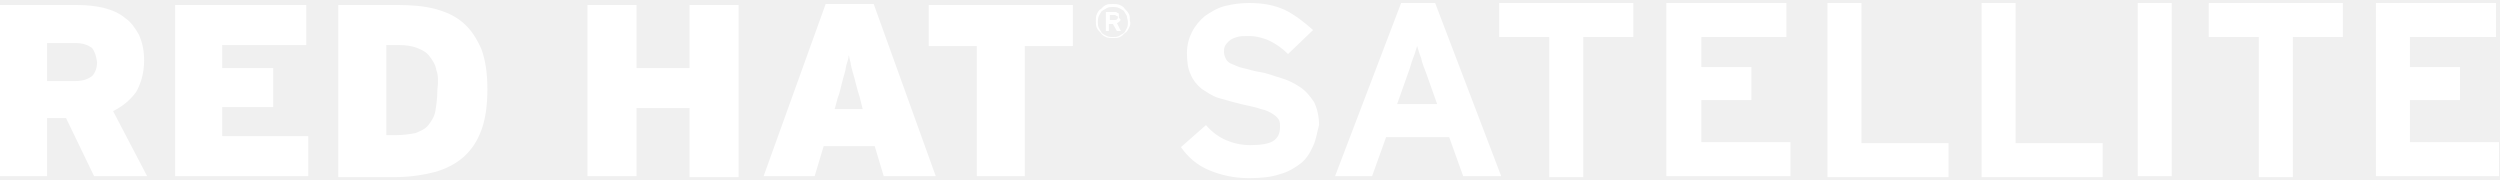
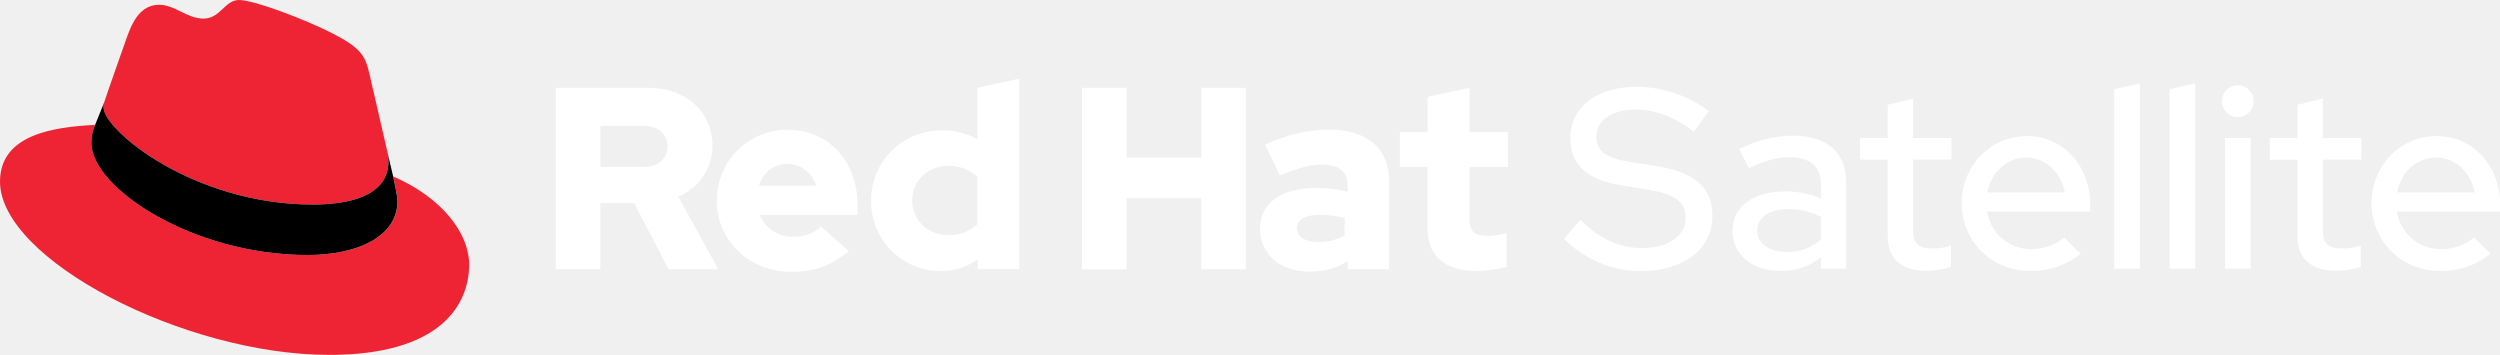
- <svg xmlns="http://www.w3.org/2000/svg" version="1.1" id="Layer_1" x="0px" y="0px" viewBox="0 0 249.8 17.9" style="enable-background:new 0 0 249.8 17.9;" xml:space="preserve">
-   <style type="text/css">
- 	.st0{fill:#FFFFFF;}
- </style>
+ <svg xmlns="http://www.w3.org/2000/svg" id="Logos" viewBox="0 0 1014.38 144">
+   <defs>
+     <style>
+       .cls-1 {
+         fill: #fff;
+       }
+ 
+       .cls-2 {
+         fill: #ee2435;
+       }
+     </style>
+   </defs>
  <g>
    <g>
-       <g>
-         <path class="st0" d="M9.4,17.6l-2.8-5.8H4.7v5.8H0V0.5h7.7c1,0,1.9,0.1,2.7,0.3c0.8,0.2,1.5,0.5,2.1,1c0.6,0.4,1,1,1.4,1.7     C14.2,4.2,14.4,5,14.4,6c0,1.3-0.3,2.3-0.8,3.2c-0.6,0.8-1.3,1.4-2.3,1.9l3.4,6.5H9.4z M9.2,4.8C8.8,4.5,8.3,4.3,7.5,4.3H4.7v3.8     h2.8c0.8,0,1.3-0.2,1.7-0.5c0.3-0.3,0.5-0.8,0.5-1.4C9.6,5.6,9.5,5.2,9.2,4.8z" />
-       </g>
-       <g>
-         <path class="st0" d="M17.5,17.6V0.5h13.1v4h-8.4v2.3h5.1v3.9h-5.1v2.9h8.6v4H17.5z" />
-       </g>
-       <g>
-         <path class="st0" d="M48.1,13c-0.4,1.1-1,2-1.8,2.7c-0.8,0.7-1.8,1.2-2.9,1.5c-1.2,0.3-2.5,0.5-4,0.5h-5.6V0.5h6     c1.3,0,2.6,0.1,3.7,0.4c1.1,0.3,2,0.7,2.8,1.4c0.8,0.7,1.3,1.5,1.8,2.6c0.4,1.1,0.6,2.4,0.6,4C48.7,10.6,48.5,11.9,48.1,13z      M43.6,7c-0.1-0.6-0.4-1-0.7-1.4c-0.3-0.4-0.7-0.6-1.2-0.8c-0.5-0.2-1.1-0.3-1.9-0.3h-1.2v9h1c0.7,0,1.4-0.1,1.9-0.2     c0.5-0.2,1-0.4,1.3-0.8c0.3-0.4,0.6-0.8,0.7-1.4c0.1-0.6,0.2-1.3,0.2-2.1C43.8,8.2,43.8,7.5,43.6,7z" />
-       </g>
-       <g>
-         <path class="st0" d="M68.9,17.6v-6.8h-5.3v6.8h-4.9V0.5h4.9v6.3h5.3V0.5h4.9v17.2H68.9z" />
-       </g>
-       <g>
-         <path class="st0" d="M88.3,17.6l-0.9-3h-5.1l-0.9,3h-5.1l6.2-17.2h4.8l6.2,17.2H88.3z M85.9,9.7c-0.2-0.6-0.3-1-0.4-1.4     c-0.1-0.4-0.2-0.8-0.3-1.1C85.1,6.8,85,6.5,85,6.3c-0.1-0.3-0.1-0.5-0.2-0.8c0,0.3-0.1,0.6-0.2,0.9c-0.1,0.3-0.1,0.6-0.2,0.9     c-0.1,0.3-0.2,0.7-0.3,1.1c-0.1,0.4-0.2,0.9-0.4,1.4l-0.3,1.1h2.8L85.9,9.7z" />
-       </g>
-       <g>
-         <path class="st0" d="M102.4,4.6v13h-4.8v-13h-4.8V0.5h14.4v4.1H102.4z" />
-       </g>
+       <path class="cls-1" d="M643.23,91.22c7.8,7.69,15.81,11.44,25.06,11.44,10.61,0,17.68-5,17.68-12.17,0-6.35-4-9.67-14.76-11.44l-12.17-2c-13.52-2.29-19.87-8.63-19.87-18.93,0-12.58,10.51-20.9,26.84-20.9a49.28,49.28,0,0,1,29.33,9.88l-6,8.32c-7.9-6-15.81-8.95-23.81-8.95-9.47,0-15.81,4.37-15.81,10.82,0,5.82,3.64,8.74,13,10.3l11.75,1.87c15.5,2.5,22.36,8.94,22.36,20.18,0,13.31-11.65,22.36-29,22.36a43.85,43.85,0,0,1-31.2-13.11Z" transform="translate(-2 -2)" />
+       <path class="cls-1" d="M705,95.79c0-10.61,9-16.12,21.43-16.12a36.59,36.59,0,0,1,14.45,2.91V77c0-7.49-4.47-11.23-12.89-11.23-5.1,0-10.3,1.56-16.43,4.47l-3.85-7.8c7.48-3.54,14.35-5.41,21.73-5.41,13.63,0,21.64,6.65,21.64,18.93V111h-10.2V106.4a24.92,24.92,0,0,1-16.43,5.51C712.91,111.91,705,105.26,705,95.79Zm21.84,8.43a20.34,20.34,0,0,0,14-5V90a27.73,27.73,0,0,0-13.62-3.12C720,86.85,715,90.07,715,95.58,715,100.78,719.88,104.22,726.84,104.22Z" transform="translate(-2 -2)" />
+       <path class="cls-1" d="M767.92,66.78H756.69V58h11.23V44.52l10.3-2.5V58h15.6v8.74h-15.6v28.7c0,5.41,2.18,7.38,7.8,7.38a20.18,20.18,0,0,0,7.59-1.24v8.73a35.44,35.44,0,0,1-9.88,1.56c-10.3,0-15.81-4.89-15.81-14Z" transform="translate(-2 -2)" />
+       <path class="cls-1" d="M824.5,57.21c14.56,0,25.59,12.06,25.59,27.66v3H808.28a17.84,17.84,0,0,0,17.89,15.18,20.61,20.61,0,0,0,13.41-4.68l6.66,6.55a31.2,31.2,0,0,1-20.49,7c-15.6,0-27.77-12-27.77-27.45C798,69.27,809.52,57.21,824.5,57.21ZM808.38,80.09h31.41c-1.46-8.11-7.8-14.15-15.5-14.15C816.18,65.94,809.94,71.77,808.38,80.09Z" transform="translate(-2 -2)" />
+       <path class="cls-1" d="M870.26,111h-10.4V38.17l10.4-2.28Z" transform="translate(-2 -2)" />
+       <path class="cls-1" d="M892.72,111h-10.4V38.17l10.4-2.28Z" transform="translate(-2 -2)" />
+       <path class="cls-1" d="M903.54,43.06A6.48,6.48,0,0,1,910,36.61a6.45,6.45,0,0,1,0,12.9A6.48,6.48,0,0,1,903.54,43.06ZM915.18,111h-10.4V58h10.4Z" transform="translate(-2 -2)" />
+       <path class="cls-1" d="M934.22,66.78H923V58h11.24V44.52L944.51,42V58h15.6v8.74h-15.6v28.7c0,5.41,2.19,7.38,7.8,7.38a20.18,20.18,0,0,0,7.59-1.24v8.73a35.44,35.44,0,0,1-9.88,1.56c-10.29,0-15.8-4.89-15.8-14Z" transform="translate(-2 -2)" />
+       <path class="cls-1" d="M990.79,57.21c14.56,0,25.59,12.06,25.59,27.66v3H974.57a17.84,17.84,0,0,0,17.89,15.18,20.57,20.57,0,0,0,13.41-4.68l6.66,6.55a31.2,31.2,0,0,1-20.49,7c-15.6,0-27.77-12-27.77-27.45C964.27,69.27,975.82,57.21,990.79,57.21ZM974.67,80.09h31.41c-1.45-8.11-7.8-14.15-15.49-14.15C982.47,65.94,976.23,71.77,974.67,80.09Z" transform="translate(-2 -2)" />
    </g>
    <g>
-       <path class="st0" d="M112.8,2.8c-0.1,0.2-0.2,0.4-0.4,0.5c-0.2,0.2-0.3,0.3-0.5,0.4c-0.2,0.1-0.4,0.1-0.7,0.1    c-0.2,0-0.5,0-0.7-0.1c-0.2-0.1-0.4-0.2-0.5-0.4c-0.2-0.2-0.3-0.3-0.4-0.5c-0.1-0.2-0.1-0.4-0.1-0.7c0-0.2,0-0.5,0.1-0.7    c0.1-0.2,0.2-0.4,0.4-0.5c0.2-0.2,0.3-0.3,0.5-0.4c0.2-0.1,0.4-0.1,0.7-0.1c0.2,0,0.5,0,0.7,0.1c0.2,0.1,0.4,0.2,0.5,0.4    c0.2,0.2,0.3,0.3,0.4,0.5c0.1,0.2,0.1,0.4,0.1,0.7C113,2.4,112.9,2.6,112.8,2.8z M112.6,1.6c-0.1-0.2-0.2-0.3-0.3-0.5    c-0.1-0.1-0.3-0.2-0.5-0.3c-0.2-0.1-0.4-0.1-0.6-0.1c-0.2,0-0.4,0-0.6,0.1c-0.2,0.1-0.3,0.2-0.5,0.3c-0.1,0.1-0.2,0.3-0.3,0.5    c-0.1,0.2-0.1,0.4-0.1,0.6c0,0.2,0,0.4,0.1,0.6c0.1,0.2,0.2,0.3,0.3,0.5c0.1,0.1,0.3,0.2,0.5,0.3c0.2,0.1,0.4,0.1,0.6,0.1    c0.2,0,0.4,0,0.6-0.1c0.2-0.1,0.3-0.2,0.5-0.3c0.1-0.1,0.2-0.3,0.3-0.5c0.1-0.2,0.1-0.4,0.1-0.6C112.7,2,112.6,1.8,112.6,1.6z     M111.9,2.1c-0.1,0.1-0.2,0.2-0.3,0.2l0.4,0.8h-0.4l-0.4-0.7h-0.4v0.7h-0.3V1.2h0.8c0.1,0,0.2,0,0.2,0c0.1,0,0.1,0.1,0.2,0.1    c0.1,0,0.1,0.1,0.1,0.2c0,0.1,0,0.2,0,0.3C112,1.9,112,2,111.9,2.1z M111.6,1.6c-0.1,0-0.1-0.1-0.2-0.1h-0.5V2h0.5    c0.1,0,0.2,0,0.2-0.1c0.1,0,0.1-0.1,0.1-0.2C111.7,1.7,111.7,1.6,111.6,1.6z" />
+       <path class="cls-2" d="M129,85c12.51,0,30.61-2.58,30.61-17.46a14,14,0,0,0-.31-3.42l-7.45-32.36c-1.72-7.12-3.23-10.35-15.73-16.6C126.39,10.19,105.26,2,99,2c-5.82,0-7.55,7.54-14.45,7.54-6.68,0-11.64-5.6-17.89-5.6-6,0-9.91,4.09-12.93,12.5,0,0-8.41,23.72-9.49,27.16A6.43,6.43,0,0,0,44,45.54C44,54.76,80.33,85,129,85m32.55-11.42c1.73,8.19,1.73,9.05,1.73,10.13,0,14-15.74,21.77-36.43,21.77C80,105.47,39.08,78.1,39.08,60a18.45,18.45,0,0,1,1.51-7.33C23.77,53.52,2,56.54,2,75.72,2,107.2,76.59,146,135.65,146c45.28,0,56.7-20.48,56.7-36.65,0-12.72-11-27.16-30.83-35.78" transform="translate(-2 -2)" />
+       <path d="M161.52,73.57c1.73,8.19,1.73,9.05,1.73,10.13,0,14-15.74,21.77-36.43,21.77C80,105.47,39.08,78.1,39.08,60a18.45,18.45,0,0,1,1.51-7.33l3.66-9.06A6.43,6.43,0,0,0,44,45.54C44,54.76,80.33,85,129,85c12.51,0,30.61-2.58,30.61-17.46a14,14,0,0,0-.31-3.42Z" transform="translate(-2 -2)" />
    </g>
-     <g>
-       <path class="st0" d="M131.2,14.6c-0.3,0.7-0.7,1.3-1.2,1.7s-1.3,0.9-2.1,1.1c-0.9,0.3-1.9,0.4-3.1,0.4c-1.5,0-2.8-0.3-4-0.8    s-2.1-1.3-2.8-2.3l2.5-2.2c0.6,0.7,1.3,1.2,2,1.5s1.5,0.5,2.4,0.5c1,0,1.8-0.1,2.3-0.4s0.7-0.8,0.7-1.4c0-0.3,0-0.5-0.1-0.7    s-0.3-0.4-0.6-0.6c-0.3-0.2-0.7-0.4-1.2-0.5c-0.5-0.2-1.2-0.3-2-0.5c-0.8-0.2-1.5-0.4-2.2-0.6c-0.7-0.2-1.2-0.6-1.7-0.9    c-0.5-0.4-0.9-0.9-1.1-1.4c-0.3-0.6-0.4-1.3-0.4-2.2c0-0.8,0.2-1.5,0.5-2.1c0.3-0.6,0.8-1.2,1.3-1.6c0.6-0.4,1.2-0.8,2-1    c0.8-0.2,1.6-0.3,2.4-0.3c1.4,0,2.5,0.2,3.6,0.7c1,0.5,1.9,1.2,2.8,2l-2.5,2.4c-0.6-0.6-1.2-1-1.8-1.3c-0.6-0.3-1.4-0.5-2.1-0.5    c-0.5,0-0.9,0-1.2,0.1c-0.3,0.1-0.6,0.2-0.8,0.4s-0.3,0.3-0.4,0.5c-0.1,0.2-0.1,0.4-0.1,0.6c0,0.3,0.1,0.5,0.2,0.7    c0.1,0.2,0.3,0.4,0.6,0.5c0.3,0.1,0.6,0.3,1.1,0.4s1,0.3,1.7,0.4s1.4,0.4,2.1,0.6s1.3,0.5,1.9,0.9c0.6,0.4,1,0.9,1.4,1.5    c0.3,0.6,0.5,1.4,0.5,2.3C131.6,13.2,131.5,14,131.2,14.6z" />
-       <path class="st0" d="M146.2,17.6l-1.4-3.9h-6.3l-1.4,3.9h-3.7L140,0.3h3.4l6.6,17.3H146.2z M142.5,7.3c-0.2-0.5-0.4-1-0.5-1.5    c-0.2-0.5-0.3-0.9-0.4-1.2c-0.1,0.3-0.2,0.7-0.4,1.2c-0.2,0.5-0.3,1-0.5,1.5l-1.1,3.1h4L142.5,7.3z" />
-       <path class="st0" d="M158.2,3.7v14h-3.4v-14h-5V0.3h13.4v3.4H158.2z" />
-       <path class="st0" d="M166.5,17.6V0.3h12v3.4H170v3h5V10h-5v4.2h8.9v3.4H166.5z" />
-       <path class="st0" d="M182.6,17.6V0.3h3.4v14h8.7v3.4H182.6z" />
-       <path class="st0" d="M198,17.6V0.3h3.4v14h8.7v3.4H198z" />
-       <path class="st0" d="M213.6,17.6V0.3h3.4v17.3H213.6z" />
-       <path class="st0" d="M229.1,3.7v14h-3.4v-14h-5V0.3h13.4v3.4H229.1z" />
-       <path class="st0" d="M237.4,17.6V0.3h12v3.4h-8.6v3h5V10h-5v4.2h8.9v3.4H237.4z" />
-     </g>
+     <path class="cls-1" d="M581.24,94.3c0,11.89,7.15,17.67,20.19,17.67a52.11,52.11,0,0,0,11.89-1.68V96.51a24.84,24.84,0,0,1-7.68,1.16c-5.37,0-7.36-1.68-7.36-6.73V69.8h15.56V55.6H598.28v-18l-17,3.68V55.6H570V69.8h11.25Zm-53,.32c0-3.68,3.69-5.47,9.26-5.47a43.12,43.12,0,0,1,10.1,1.26v7.15A21.51,21.51,0,0,1,537,100.19c-5.46,0-8.73-2.1-8.73-5.57m5.2,17.56c6,0,10.84-1.26,15.36-4.31v3.37h16.82V75.58c0-13.56-9.14-21-24.39-21-8.52,0-16.94,2-26,6.1l6.1,12.52c6.52-2.74,12-4.42,16.83-4.42,7,0,10.62,2.73,10.62,8.31v2.73a49.53,49.53,0,0,0-12.62-1.58c-14.31,0-22.93,6-22.93,16.73,0,9.78,7.78,17.24,20.19,17.24m-92.44-.94h18.09V82.42h30.29v28.82h18.09V37.62H489.43V65.91H459.14V37.62H441.05ZM372.12,83.37c0-8,6.31-14.1,14.62-14.1a17.22,17.22,0,0,1,11.78,4.32V93a16.36,16.36,0,0,1-11.78,4.42c-8.2,0-14.62-6.1-14.62-14.09m26.61,27.87h16.83V33.94l-17,3.68V58.55a28.3,28.3,0,0,0-14.2-3.68c-16.19,0-28.92,12.51-28.92,28.5A28.25,28.25,0,0,0,383.8,112a25.12,25.12,0,0,0,14.93-4.83Zm-77.19-42.7c5.36,0,9.88,3.47,11.67,8.83H310c1.68-5.57,5.89-8.83,11.57-8.83M292.83,83.47c0,16.2,13.25,28.82,30.28,28.82,9.36,0,16.2-2.53,23.25-8.42l-11.26-10c-2.63,2.74-6.52,4.21-11.14,4.21a14.39,14.39,0,0,1-13.68-8.83h39.65V85.05c0-17.67-11.88-30.39-28.08-30.39a28.57,28.57,0,0,0-29,28.81M263.49,53.08c6,0,9.36,3.78,9.36,8.31s-3.37,8.31-9.36,8.31H245.61V53.08Zm-36,58.16h18.09V84.42h13.77l13.89,26.82h20.19l-16.2-29.45a22.27,22.27,0,0,0,13.88-20.72c0-13.25-10.41-23.45-26-23.45H227.52Z" transform="translate(-2 -2)" />
  </g>
</svg>
